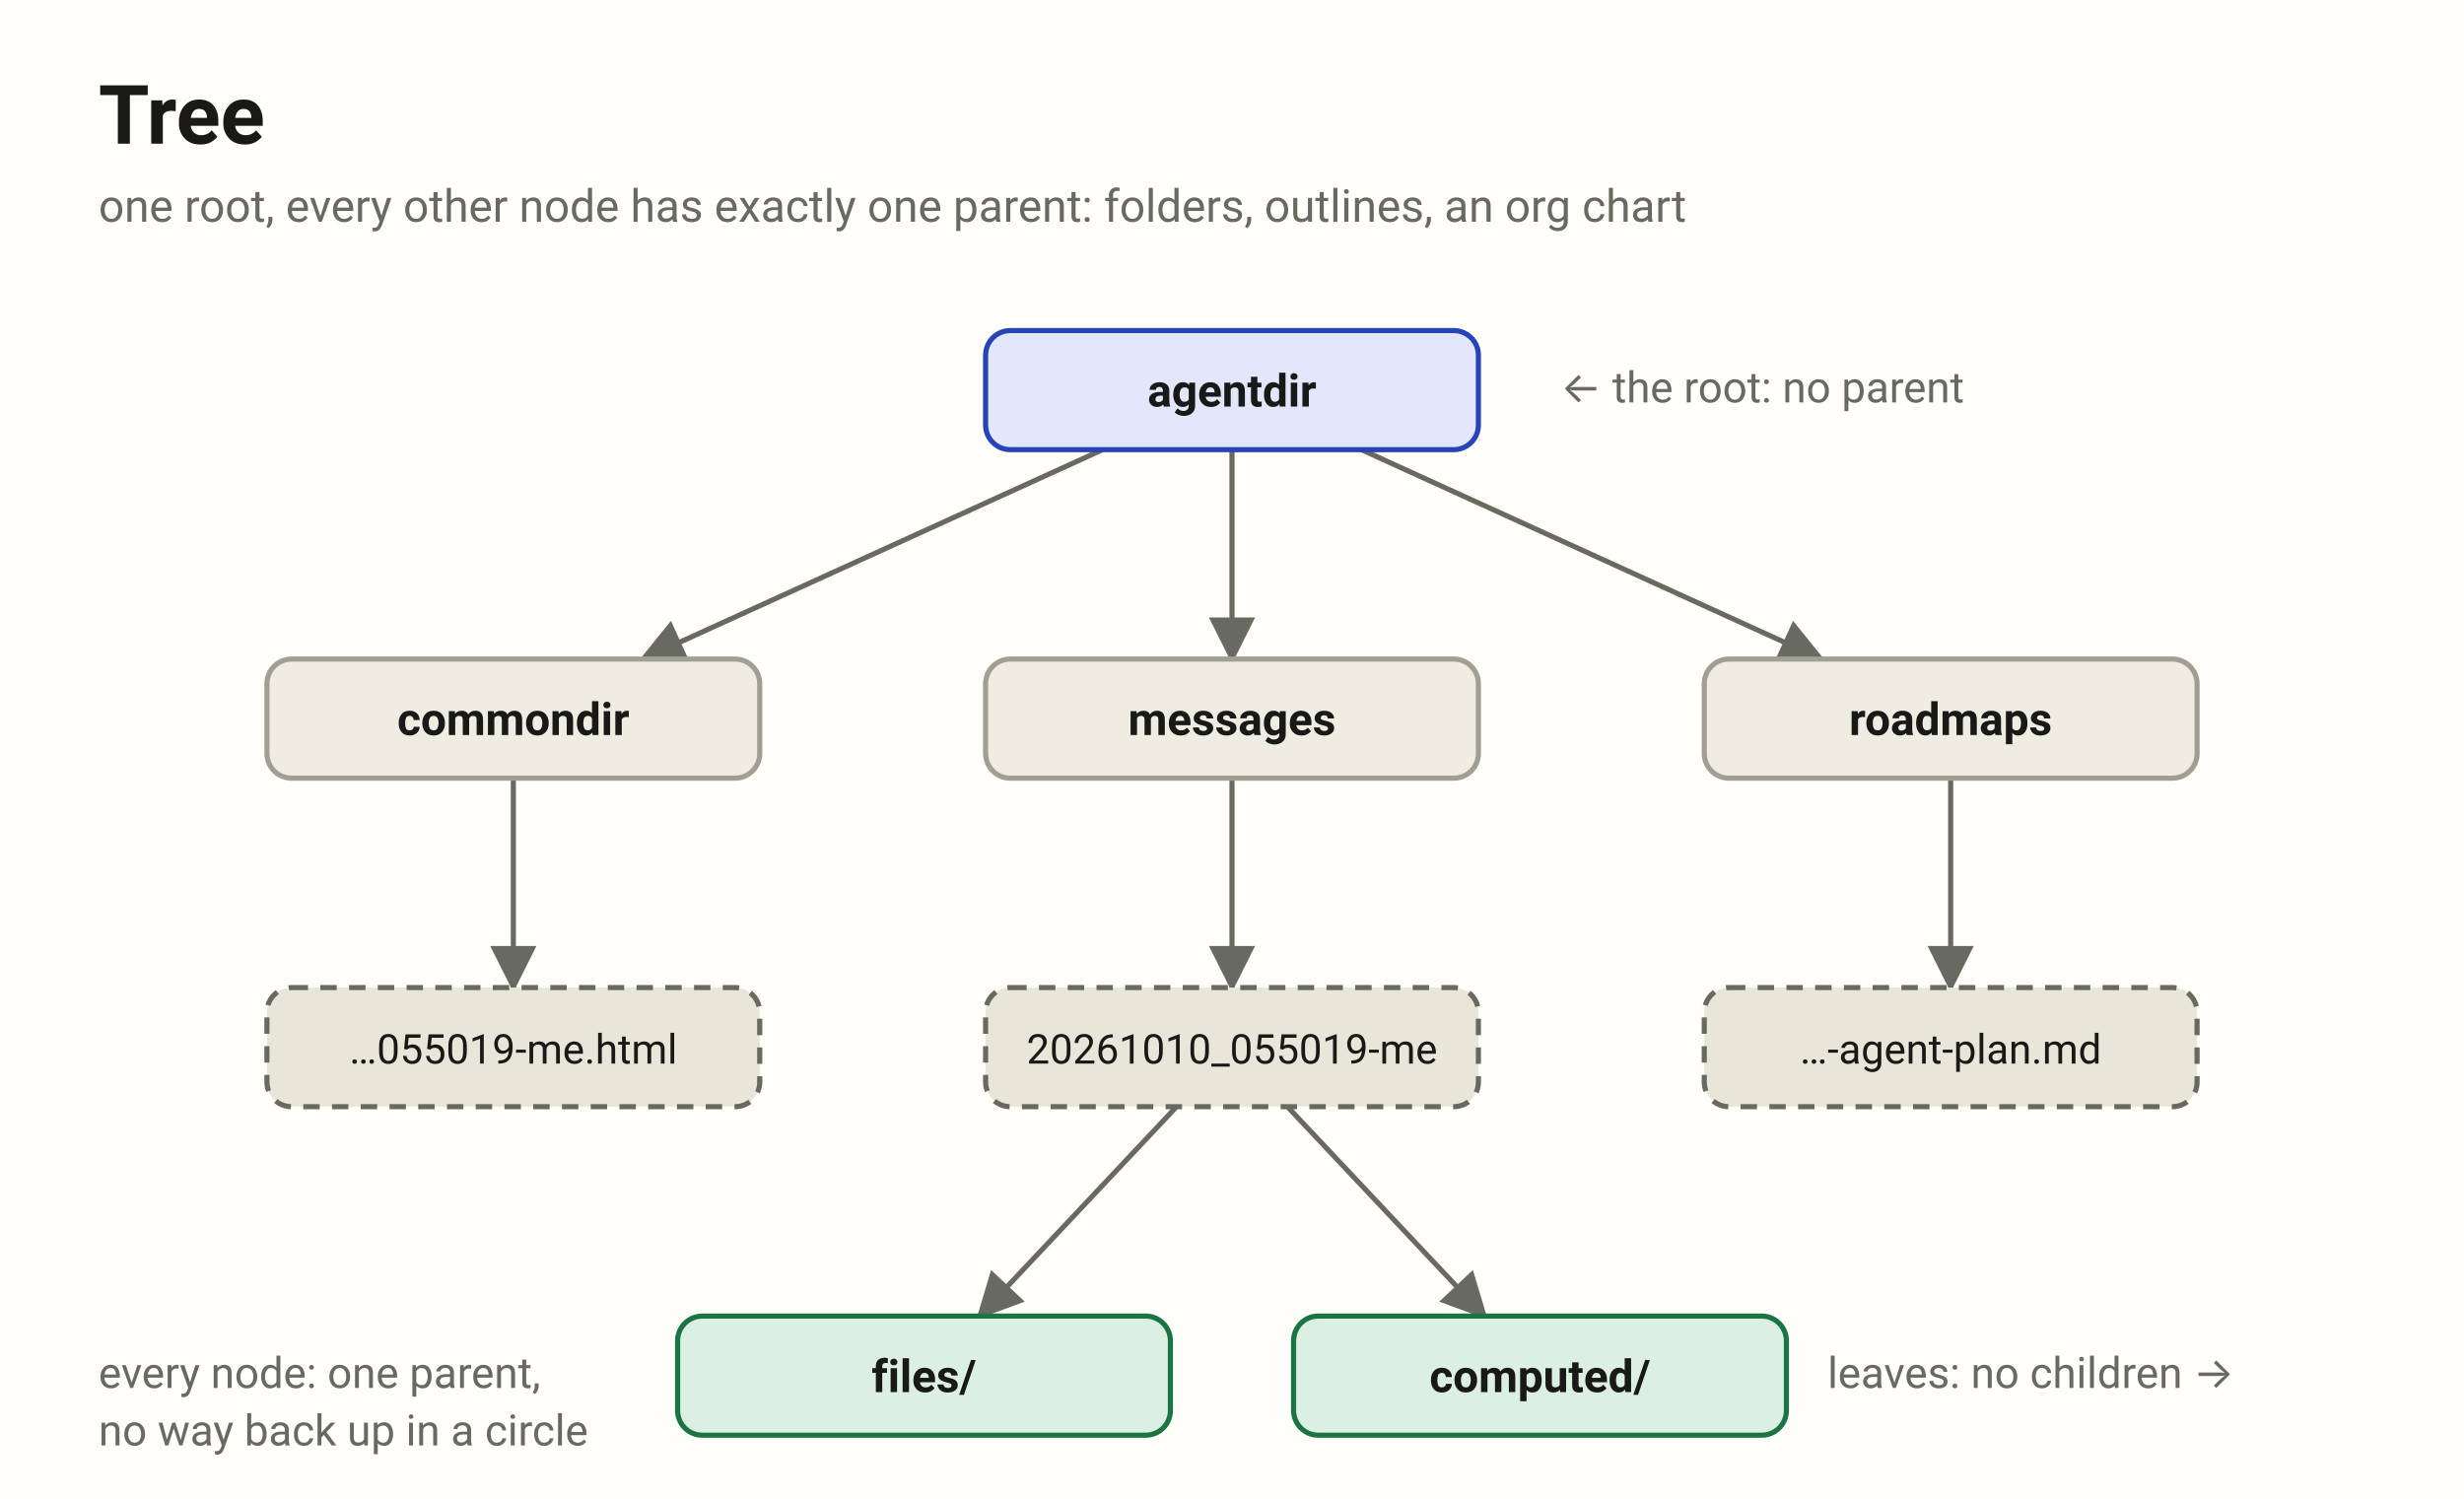
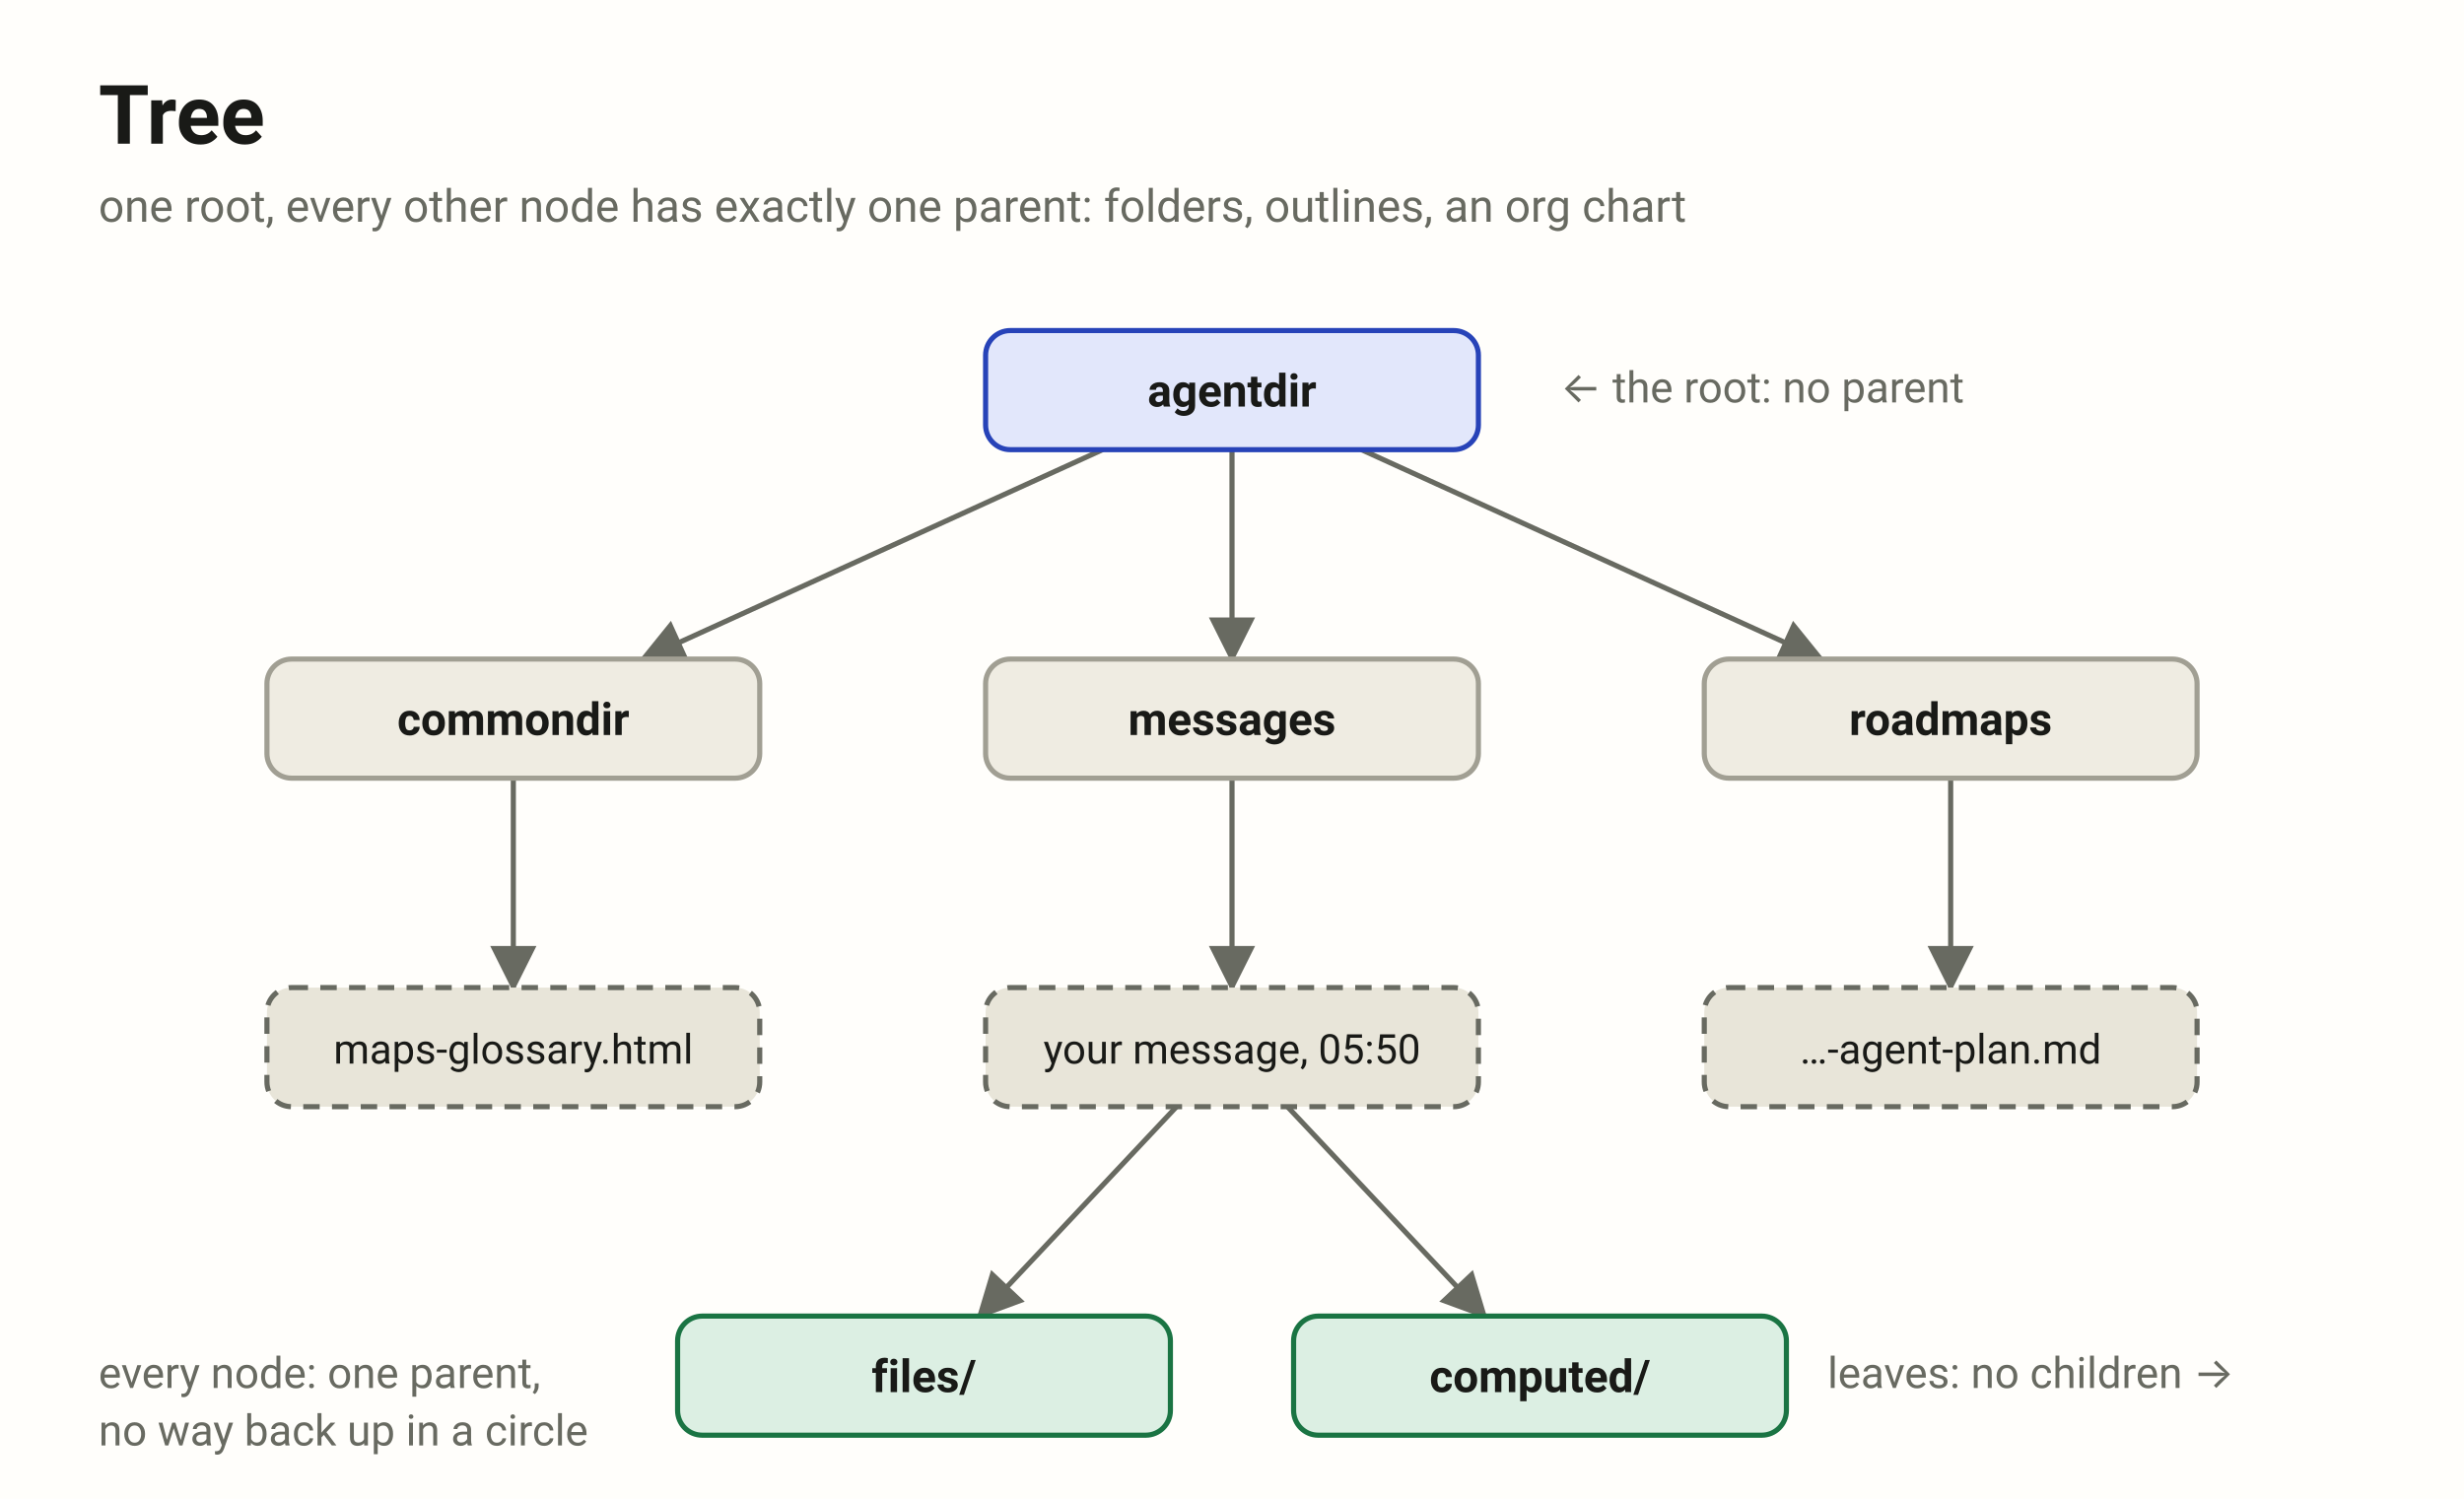
<svg xmlns="http://www.w3.org/2000/svg" viewBox="0 0 1200 730" font-family="system-ui, -apple-system, 'Segoe UI', Roboto, sans-serif">
  <rect width="1200" height="730" fill="#fffefb" />
  <defs>
    <marker id="a" viewBox="0 0 10 10" refX="9" refY="5" markerWidth="9" markerHeight="9" orient="auto">
      <path d="M0 0 L10 5 L0 10z" fill="#686a61" />
    </marker>
  </defs>
  <text x="48" y="70" fill="#191a17" font-size="40" font-weight="700">Tree</text>
  <text x="48" y="108" fill="#686a61" font-size="22">one root, every other node has exactly one parent: folders, outlines, an org chart</text>
  <line x1="537" y1="219" x2="313" y2="321" stroke="#686a61" stroke-width="2.5" marker-end="url(#a)" />
  <line x1="600" y1="219" x2="600" y2="321" stroke="#686a61" stroke-width="2.5" marker-end="url(#a)" />
  <line x1="663" y1="219" x2="887" y2="321" stroke="#686a61" stroke-width="2.5" marker-end="url(#a)" />
  <line x1="250" y1="379" x2="250" y2="481" stroke="#686a61" stroke-width="2.5" marker-end="url(#a)" />
  <line x1="600" y1="379" x2="600" y2="481" stroke="#686a61" stroke-width="2.5" marker-end="url(#a)" />
  <line x1="950" y1="379" x2="950" y2="481" stroke="#686a61" stroke-width="2.5" marker-end="url(#a)" />
  <line x1="573" y1="539" x2="477" y2="641" stroke="#686a61" stroke-width="2.5" marker-end="url(#a)" />
  <line x1="627" y1="539" x2="723" y2="641" stroke="#686a61" stroke-width="2.5" marker-end="url(#a)" />
  <rect x="480.0" y="161.0" width="240" height="58" rx="12" fill="#e2e7fb" stroke="#2743b8" stroke-width="2.5" />
  <text x="600" y="198" fill="#191a17" font-size="22" font-weight="700" text-anchor="middle">agentdir</text>
  <rect x="130.0" y="321.0" width="240" height="58" rx="12" fill="#efece2" stroke="#a19f93" stroke-width="2.5" />
  <text x="250" y="358" fill="#191a17" font-size="22" font-weight="700" text-anchor="middle">commondir</text>
  <rect x="480.0" y="321.0" width="240" height="58" rx="12" fill="#efece2" stroke="#a19f93" stroke-width="2.5" />
  <text x="600" y="358" fill="#191a17" font-size="22" font-weight="700" text-anchor="middle">messages</text>
  <rect x="830.0" y="321.0" width="240" height="58" rx="12" fill="#efece2" stroke="#a19f93" stroke-width="2.5" />
  <text x="950" y="358" fill="#191a17" font-size="22" font-weight="700" text-anchor="middle">roadmaps</text>
  <rect x="130.0" y="481.0" width="240" height="58" rx="12" fill="#e8e5d9" stroke="#686a61" stroke-width="2.5" stroke-dasharray="8 6" />
-   <text x="250" y="518" fill="#191a17" font-size="20" font-weight="400" text-anchor="middle">…055019-me.html</text>
+   <text x="250" y="518" fill="#191a17" font-size="20" font-weight="400" text-anchor="middle">maps-glossary.html</text>
  <rect x="480.0" y="481.0" width="240" height="58" rx="12" fill="#e8e5d9" stroke="#686a61" stroke-width="2.5" stroke-dasharray="8 6" />
-   <text x="600" y="518" fill="#191a17" font-size="20" font-weight="400" text-anchor="middle">20261010_055019-me</text>
+   <text x="600" y="518" fill="#191a17" font-size="20" font-weight="400" text-anchor="middle">your message, 05:50</text>
  <rect x="830.0" y="481.0" width="240" height="58" rx="12" fill="#e8e5d9" stroke="#686a61" stroke-width="2.5" stroke-dasharray="8 6" />
  <text x="950" y="518" fill="#191a17" font-size="20" font-weight="400" text-anchor="middle">…-agent-plan.md</text>
  <rect x="330.0" y="641.0" width="240" height="58" rx="12" fill="#dcefe3" stroke="#1a7443" stroke-width="2.5" />
  <text x="450" y="678" fill="#191a17" font-size="22" font-weight="700" text-anchor="middle">files/</text>
  <rect x="630.0" y="641.0" width="240" height="58" rx="12" fill="#dcefe3" stroke="#1a7443" stroke-width="2.5" />
  <text x="750" y="678" fill="#191a17" font-size="22" font-weight="700" text-anchor="middle">computed/</text>
  <g font-size="21" fill="#686a61">
    <text x="760" y="196">← the root: no parent</text>
    <text x="890" y="676">leaves: no children →</text>
    <text x="48" y="676">every node: one parent,</text>
    <text x="48" y="704">no way back up in a circle</text>
  </g>
</svg>
